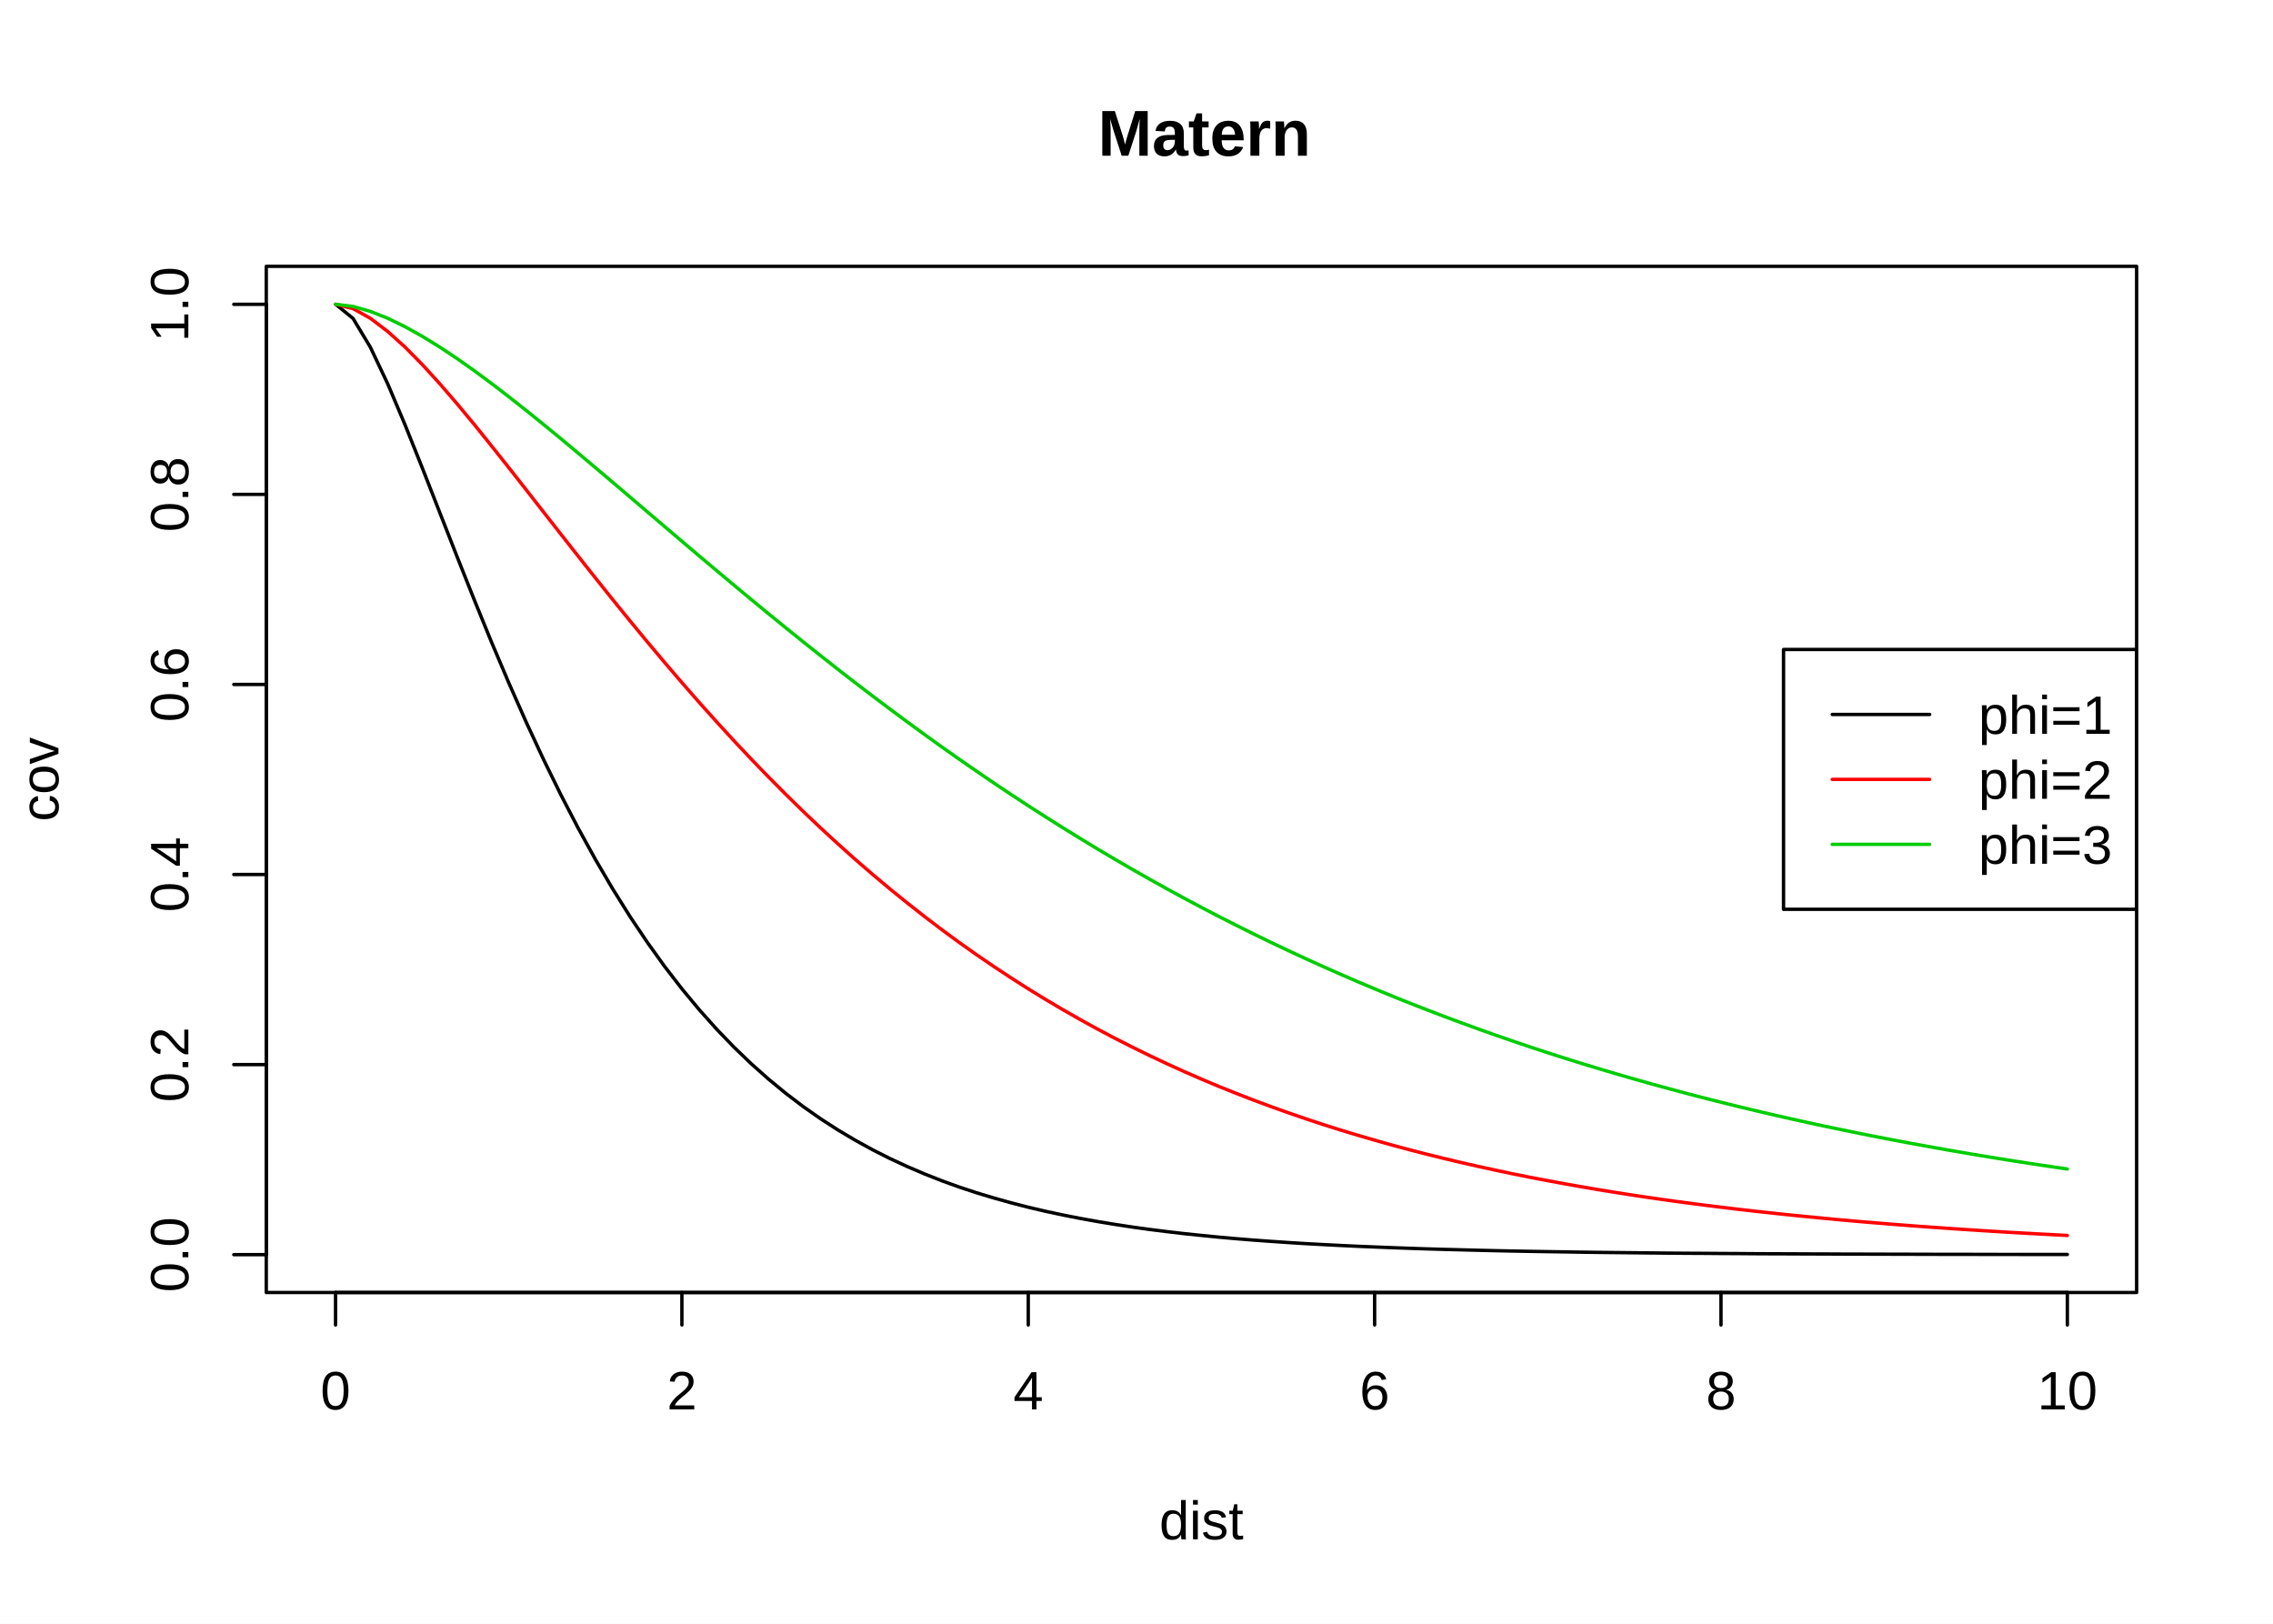
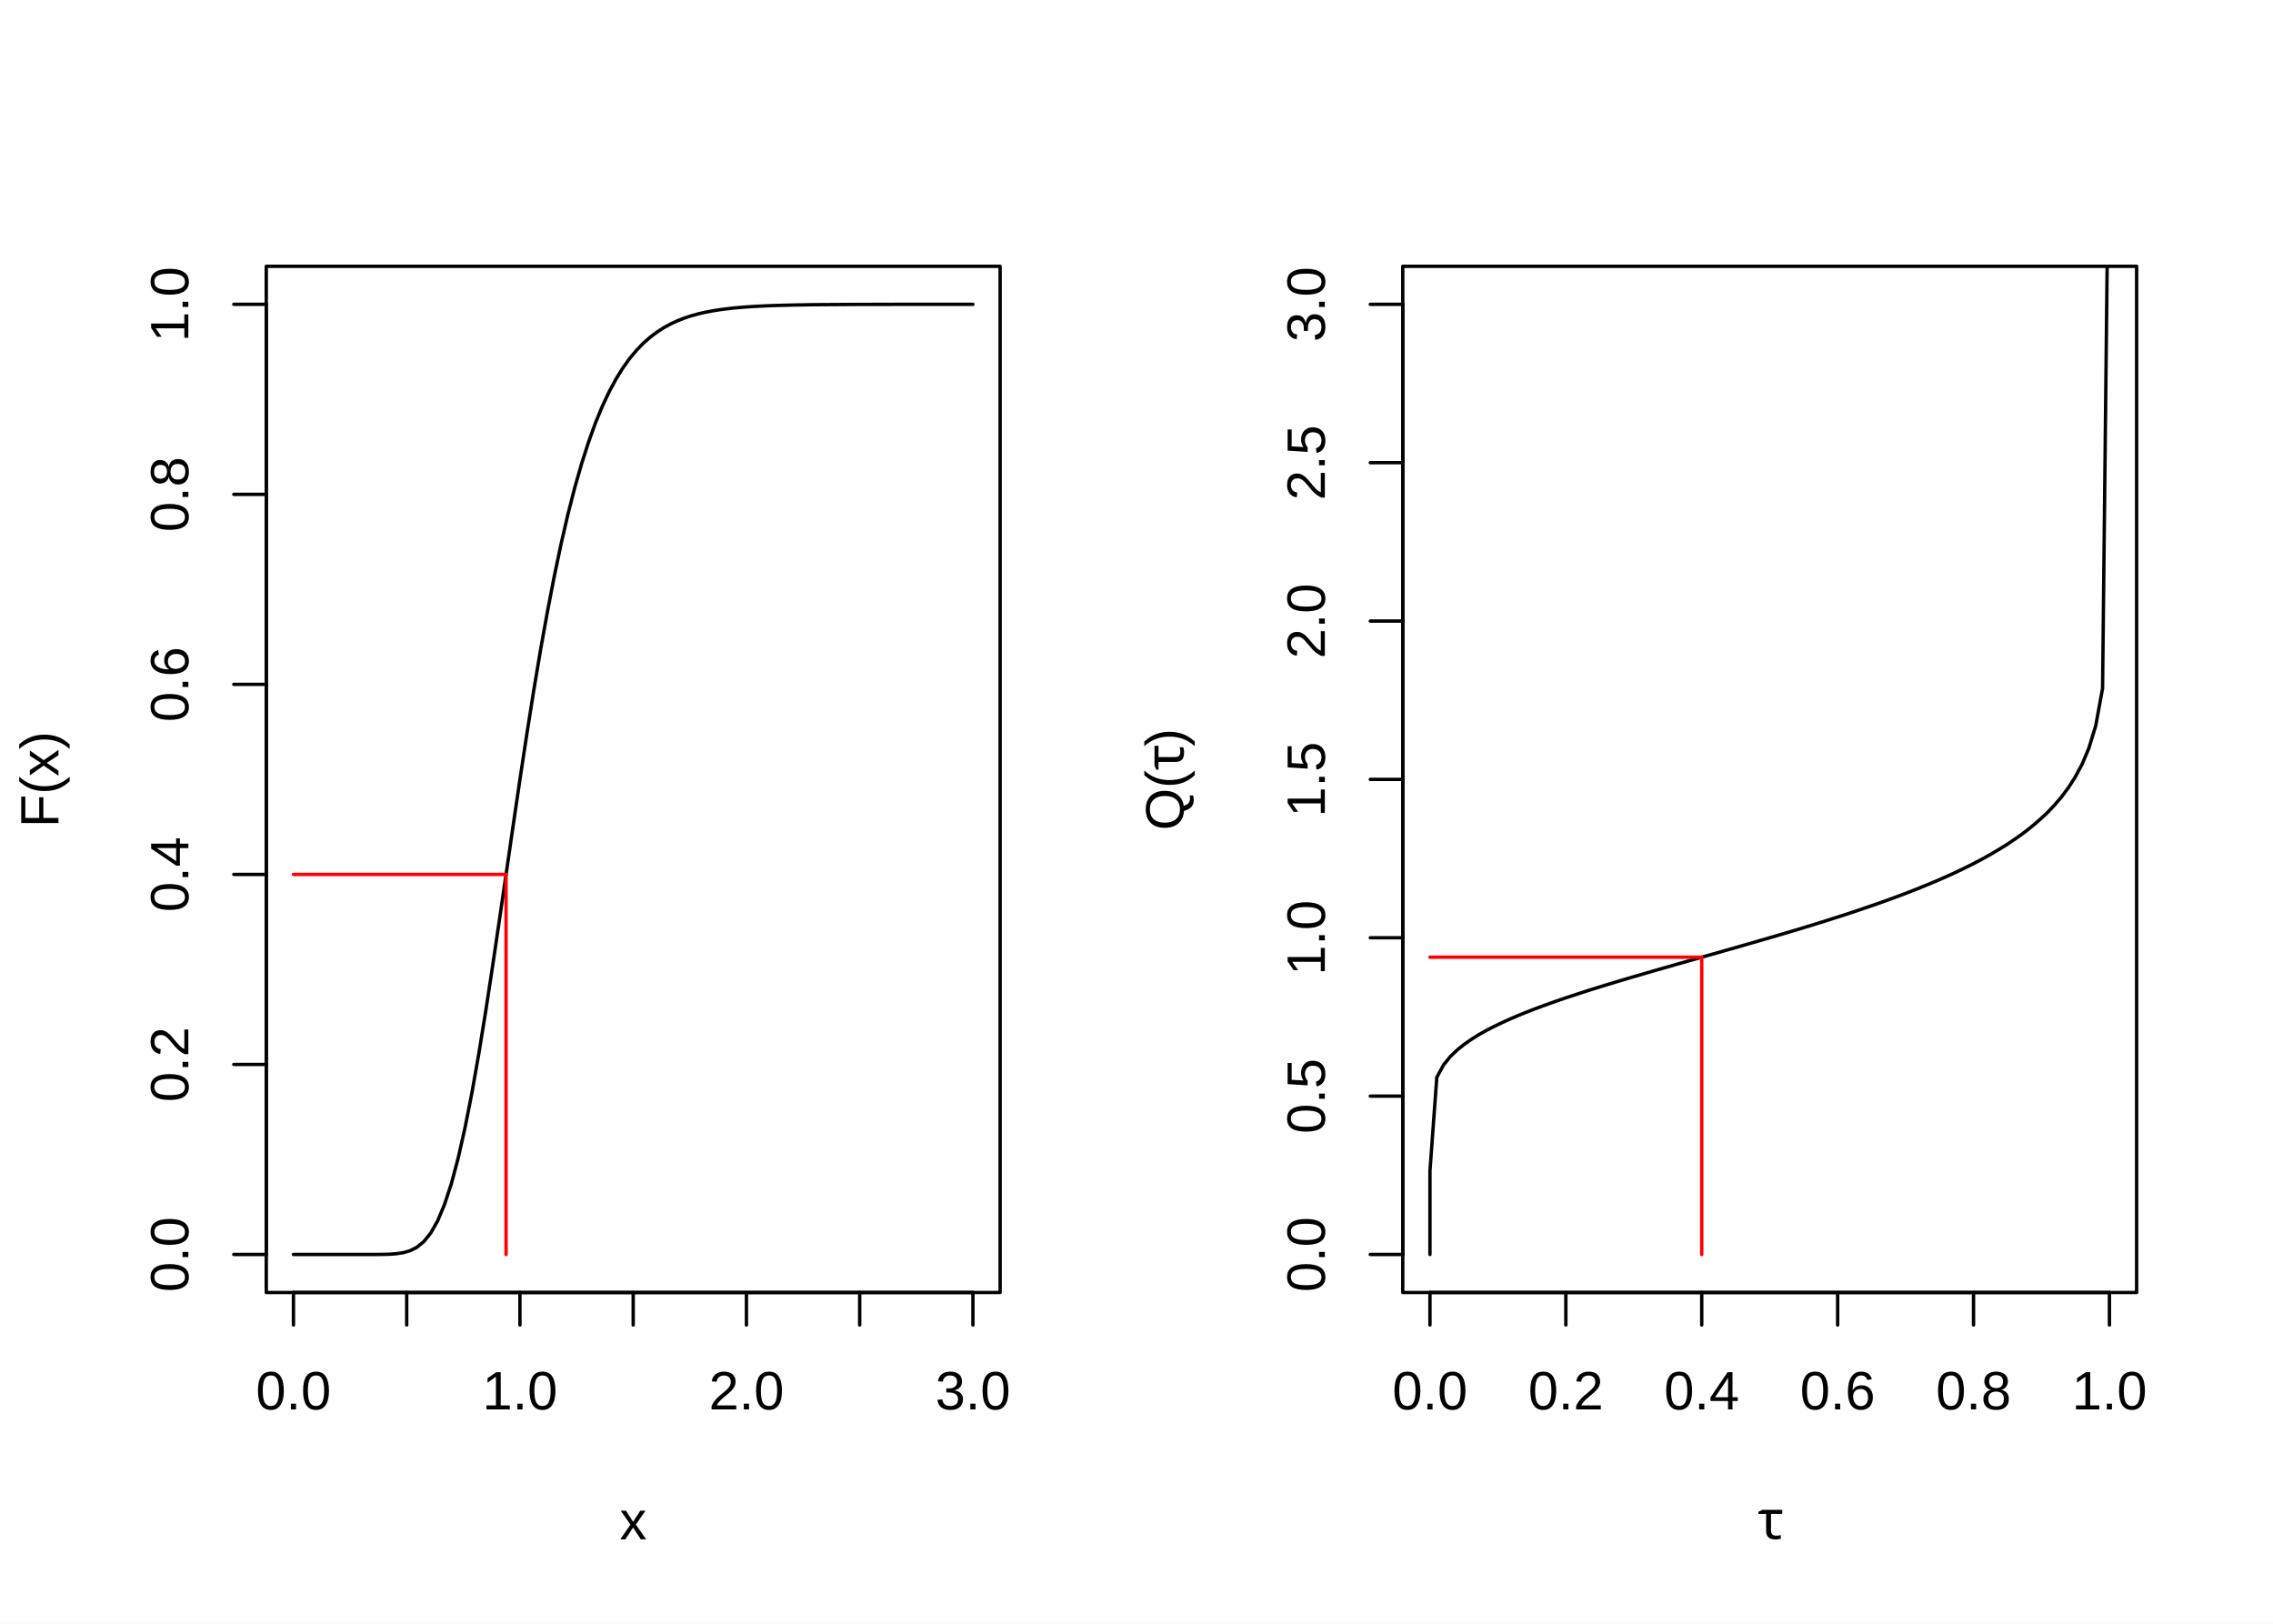
<svg xmlns="http://www.w3.org/2000/svg" viewBox="0 0 504.00 360.00">
  <defs>
    <style type="text/css">
    line, polyline, path, rect, circle {
      fill: none;
      stroke: #000000;
      stroke-linecap: round;
      stroke-linejoin: round;
      stroke-miterlimit: 10.00;
    }
  </style>
  </defs>
  <rect width="100%" height="100%" style="stroke: none; fill: #FFFFFF;" />
  <defs>
-     <clipPath id="cpNTkuMDR8NDczLjc2fDI4Ni41Nnw1OS4wNA==">
-       <rect x="59.04" y="59.04" width="414.72" height="227.52" />
+     <clipPath id="cpNTkuMDR8MjIxLjc2fDI4Ni41Nnw1OS4wNA==">
+       <rect x="59.04" y="59.04" width="162.72" height="227.52" />
    </clipPath>
  </defs>
-   <polyline points="74.44,67.47 78.28,70.60 82.12,76.98 85.96,85.08 89.80,94.16 93.64,103.75 97.48,113.56 101.32,123.35 105.16,132.99 108.99,142.38 112.83,151.43 116.67,160.10 120.51,168.36 124.35,176.19 128.19,183.59 132.03,190.56 135.87,197.10 139.71,203.23 143.55,208.95 147.39,214.30 151.23,219.27 155.07,223.89 158.91,228.19 162.75,232.17 166.59,235.86 170.43,239.27 174.27,242.43 178.11,245.35 181.95,248.04 185.79,250.52 189.63,252.80 193.47,254.91 197.31,256.85 201.15,258.63 204.99,260.27 208.82,261.78 212.66,263.17 216.50,264.44 220.34,265.60 224.18,266.67 228.02,267.66 231.86,268.56 235.70,269.38 239.54,270.14 243.38,270.83 247.22,271.46 251.06,272.05 254.90,272.58 258.74,273.06 262.58,273.51 266.42,273.91 270.26,274.29 274.10,274.63 277.94,274.94 281.78,275.22 285.62,275.48 289.46,275.72 293.30,275.93 297.14,276.13 300.98,276.31 304.82,276.47 308.65,276.62 312.49,276.76 316.33,276.89 320.17,277.00 324.01,277.10 327.85,277.20 331.69,277.29 335.53,277.37 339.37,277.44 343.21,277.50 347.05,277.56 350.89,277.62 354.73,277.67 358.57,277.71 362.41,277.75 366.25,277.79 370.09,277.83 373.93,277.86 377.77,277.88 381.61,277.91 385.45,277.93 389.29,277.96 393.13,277.98 396.97,277.99 400.81,278.01 404.65,278.02 408.48,278.04 412.32,278.05 416.16,278.06 420.00,278.07 423.84,278.08 427.68,278.09 431.52,278.10 435.36,278.10 439.20,278.11 443.04,278.12 446.88,278.12 450.72,278.13 454.56,278.13 458.40,278.13 " style="stroke-width: 0.75;" clip-path="url(#cpNTkuMDR8NDczLjc2fDI4Ni41Nnw1OS4wNA==)" />
+   <polyline points="65.07,278.13 66.59,278.13 68.11,278.13 69.63,278.13 71.15,278.13 72.68,278.13 74.20,278.13 75.72,278.13 77.24,278.13 78.76,278.13 80.29,278.13 81.81,278.13 83.33,278.13 84.85,278.11 86.37,278.07 87.89,277.96 89.42,277.73 90.94,277.29 92.46,276.52 93.98,275.27 95.50,273.38 97.03,270.70 98.55,267.09 100.07,262.47 101.59,256.78 103.11,250.03 104.64,242.29 106.16,233.67 107.68,224.30 109.20,214.38 110.72,204.08 112.25,193.60 113.77,183.12 115.29,172.80 116.81,162.79 118.33,153.20 119.85,144.13 121.38,135.64 122.90,127.77 124.42,120.55 125.94,113.98 127.46,108.05 128.99,102.72 130.51,97.98 132.03,93.78 133.55,90.09 135.07,86.85 136.60,84.02 138.12,81.57 139.64,79.45 141.16,77.63 142.68,76.06 144.20,74.73 145.73,73.58 147.25,72.61 148.77,71.79 150.29,71.09 151.81,70.50 153.34,70.00 154.86,69.58 156.38,69.23 157.90,68.94 159.42,68.69 160.95,68.49 162.47,68.31 163.99,68.17 165.51,68.05 167.03,67.95 168.55,67.87 170.08,67.80 171.60,67.74 173.12,67.70 174.64,67.66 176.16,67.62 177.69,67.60 179.21,67.57 180.73,67.55 182.25,67.54 183.77,67.53 185.30,67.52 186.82,67.51 188.34,67.50 189.86,67.49 191.38,67.49 192.91,67.49 194.43,67.48 195.95,67.48 197.47,67.48 198.99,67.47 200.51,67.47 202.04,67.47 203.56,67.47 205.08,67.47 206.60,67.47 208.12,67.47 209.65,67.47 211.17,67.47 212.69,67.47 214.21,67.47 215.73,67.47 " style="stroke-width: 0.75;" clip-path="url(#cpNTkuMDR8MjIxLjc2fDI4Ni41Nnw1OS4wNA==)" />
  <defs>
    <clipPath id="cpMHw1MDR8MzYwfDA=">
      <rect x="0.00" y="0.00" width="504.00" height="360.00" />
    </clipPath>
  </defs>
-   <line x1="74.40" y1="286.56" x2="458.40" y2="286.56" style="stroke-width: 0.75;" clip-path="url(#cpMHw1MDR8MzYwfDA=)" />
-   <line x1="74.40" y1="286.56" x2="74.40" y2="293.76" style="stroke-width: 0.75;" clip-path="url(#cpMHw1MDR8MzYwfDA=)" />
-   <line x1="151.20" y1="286.56" x2="151.20" y2="293.76" style="stroke-width: 0.75;" clip-path="url(#cpMHw1MDR8MzYwfDA=)" />
-   <line x1="228.00" y1="286.56" x2="228.00" y2="293.76" style="stroke-width: 0.75;" clip-path="url(#cpMHw1MDR8MzYwfDA=)" />
-   <line x1="304.80" y1="286.56" x2="304.80" y2="293.76" style="stroke-width: 0.75;" clip-path="url(#cpMHw1MDR8MzYwfDA=)" />
-   <line x1="381.60" y1="286.56" x2="381.60" y2="293.76" style="stroke-width: 0.75;" clip-path="url(#cpMHw1MDR8MzYwfDA=)" />
-   <line x1="458.40" y1="286.56" x2="458.40" y2="293.76" style="stroke-width: 0.75;" clip-path="url(#cpMHw1MDR8MzYwfDA=)" />
+   <line x1="65.07" y1="286.56" x2="215.73" y2="286.56" style="stroke-width: 0.75;" clip-path="url(#cpMHw1MDR8MzYwfDA=)" />
+   <line x1="65.07" y1="286.56" x2="65.07" y2="293.76" style="stroke-width: 0.75;" clip-path="url(#cpMHw1MDR8MzYwfDA=)" />
+   <line x1="90.18" y1="286.56" x2="90.18" y2="293.76" style="stroke-width: 0.75;" clip-path="url(#cpMHw1MDR8MzYwfDA=)" />
+   <line x1="115.29" y1="286.56" x2="115.29" y2="293.76" style="stroke-width: 0.75;" clip-path="url(#cpMHw1MDR8MzYwfDA=)" />
+   <line x1="140.40" y1="286.56" x2="140.40" y2="293.76" style="stroke-width: 0.75;" clip-path="url(#cpMHw1MDR8MzYwfDA=)" />
+   <line x1="165.51" y1="286.56" x2="165.51" y2="293.76" style="stroke-width: 0.75;" clip-path="url(#cpMHw1MDR8MzYwfDA=)" />
+   <line x1="190.62" y1="286.56" x2="190.62" y2="293.76" style="stroke-width: 0.75;" clip-path="url(#cpMHw1MDR8MzYwfDA=)" />
+   <line x1="215.73" y1="286.56" x2="215.73" y2="293.76" style="stroke-width: 0.75;" clip-path="url(#cpMHw1MDR8MzYwfDA=)" />
  <g clip-path="url(#cpMHw1MDR8MzYwfDA=)">
-     <text x="71.06" y="312.48" style="font-size: 12.00px; font-family: Arial;" textLength="6.67px" lengthAdjust="spacingAndGlyphs">0</text>
+     <text x="56.73" y="312.48" style="font-size: 12.00px; font-family: Arial;" textLength="16.68px" lengthAdjust="spacingAndGlyphs">0.0</text>
  </g>
  <g clip-path="url(#cpMHw1MDR8MzYwfDA=)">
-     <text x="147.86" y="312.48" style="font-size: 12.00px; font-family: Arial;" textLength="6.67px" lengthAdjust="spacingAndGlyphs">2</text>
+     <text x="106.95" y="312.48" style="font-size: 12.00px; font-family: Arial;" textLength="16.68px" lengthAdjust="spacingAndGlyphs">1.0</text>
  </g>
  <g clip-path="url(#cpMHw1MDR8MzYwfDA=)">
-     <text x="224.66" y="312.48" style="font-size: 12.00px; font-family: Arial;" textLength="6.67px" lengthAdjust="spacingAndGlyphs">4</text>
+     <text x="157.17" y="312.48" style="font-size: 12.00px; font-family: Arial;" textLength="16.68px" lengthAdjust="spacingAndGlyphs">2.0</text>
  </g>
  <g clip-path="url(#cpMHw1MDR8MzYwfDA=)">
-     <text x="301.46" y="312.48" style="font-size: 12.00px; font-family: Arial;" textLength="6.67px" lengthAdjust="spacingAndGlyphs">6</text>
+     <text x="207.39" y="312.48" style="font-size: 12.00px; font-family: Arial;" textLength="16.68px" lengthAdjust="spacingAndGlyphs">3.0</text>
+   </g>
+   <line x1="59.04" y1="278.13" x2="59.04" y2="67.47" style="stroke-width: 0.75;" clip-path="url(#cpMHw1MDR8MzYwfDA=)" />
+   <line x1="59.04" y1="278.13" x2="51.84" y2="278.13" style="stroke-width: 0.75;" clip-path="url(#cpMHw1MDR8MzYwfDA=)" />
+   <line x1="59.04" y1="236.00" x2="51.84" y2="236.00" style="stroke-width: 0.75;" clip-path="url(#cpMHw1MDR8MzYwfDA=)" />
+   <line x1="59.04" y1="193.87" x2="51.84" y2="193.87" style="stroke-width: 0.75;" clip-path="url(#cpMHw1MDR8MzYwfDA=)" />
+   <line x1="59.04" y1="151.73" x2="51.84" y2="151.73" style="stroke-width: 0.75;" clip-path="url(#cpMHw1MDR8MzYwfDA=)" />
+   <line x1="59.04" y1="109.60" x2="51.84" y2="109.60" style="stroke-width: 0.75;" clip-path="url(#cpMHw1MDR8MzYwfDA=)" />
+   <line x1="59.04" y1="67.47" x2="51.84" y2="67.47" style="stroke-width: 0.75;" clip-path="url(#cpMHw1MDR8MzYwfDA=)" />
+   <g clip-path="url(#cpMHw1MDR8MzYwfDA=)">
+     <text transform="translate(41.76,286.47) rotate(-90)" style="font-size: 12.00px; font-family: Arial;" textLength="16.68px" lengthAdjust="spacingAndGlyphs">0.0</text>
  </g>
  <g clip-path="url(#cpMHw1MDR8MzYwfDA=)">
-     <text x="378.26" y="312.48" style="font-size: 12.00px; font-family: Arial;" textLength="6.67px" lengthAdjust="spacingAndGlyphs">8</text>
+     <text transform="translate(41.76,244.34) rotate(-90)" style="font-size: 12.00px; font-family: Arial;" textLength="16.68px" lengthAdjust="spacingAndGlyphs">0.2</text>
  </g>
  <g clip-path="url(#cpMHw1MDR8MzYwfDA=)">
-     <text x="451.73" y="312.48" style="font-size: 12.00px; font-family: Arial;" textLength="13.35px" lengthAdjust="spacingAndGlyphs">10</text>
-   </g>
-   <line x1="59.04" y1="278.17" x2="59.04" y2="67.47" style="stroke-width: 0.75;" clip-path="url(#cpMHw1MDR8MzYwfDA=)" />
-   <line x1="59.04" y1="278.17" x2="51.84" y2="278.17" style="stroke-width: 0.75;" clip-path="url(#cpMHw1MDR8MzYwfDA=)" />
-   <line x1="59.04" y1="236.03" x2="51.84" y2="236.03" style="stroke-width: 0.75;" clip-path="url(#cpMHw1MDR8MzYwfDA=)" />
-   <line x1="59.04" y1="193.89" x2="51.84" y2="193.89" style="stroke-width: 0.75;" clip-path="url(#cpMHw1MDR8MzYwfDA=)" />
-   <line x1="59.04" y1="151.75" x2="51.84" y2="151.75" style="stroke-width: 0.75;" clip-path="url(#cpMHw1MDR8MzYwfDA=)" />
-   <line x1="59.04" y1="109.61" x2="51.84" y2="109.61" style="stroke-width: 0.75;" clip-path="url(#cpMHw1MDR8MzYwfDA=)" />
-   <line x1="59.04" y1="67.47" x2="51.84" y2="67.47" style="stroke-width: 0.75;" clip-path="url(#cpMHw1MDR8MzYwfDA=)" />
-   <g clip-path="url(#cpMHw1MDR8MzYwfDA=)">
-     <text transform="translate(41.76,286.51) rotate(-90)" style="font-size: 12.00px; font-family: Arial;" textLength="16.68px" lengthAdjust="spacingAndGlyphs">0.0</text>
+     <text transform="translate(41.76,202.21) rotate(-90)" style="font-size: 12.00px; font-family: Arial;" textLength="16.68px" lengthAdjust="spacingAndGlyphs">0.4</text>
  </g>
  <g clip-path="url(#cpMHw1MDR8MzYwfDA=)">
-     <text transform="translate(41.76,244.37) rotate(-90)" style="font-size: 12.00px; font-family: Arial;" textLength="16.68px" lengthAdjust="spacingAndGlyphs">0.2</text>
+     <text transform="translate(41.76,160.07) rotate(-90)" style="font-size: 12.00px; font-family: Arial;" textLength="16.68px" lengthAdjust="spacingAndGlyphs">0.6</text>
  </g>
  <g clip-path="url(#cpMHw1MDR8MzYwfDA=)">
-     <text transform="translate(41.76,202.23) rotate(-90)" style="font-size: 12.00px; font-family: Arial;" textLength="16.68px" lengthAdjust="spacingAndGlyphs">0.4</text>
-   </g>
-   <g clip-path="url(#cpMHw1MDR8MzYwfDA=)">
-     <text transform="translate(41.76,160.09) rotate(-90)" style="font-size: 12.00px; font-family: Arial;" textLength="16.68px" lengthAdjust="spacingAndGlyphs">0.6</text>
-   </g>
-   <g clip-path="url(#cpMHw1MDR8MzYwfDA=)">
-     <text transform="translate(41.76,117.95) rotate(-90)" style="font-size: 12.00px; font-family: Arial;" textLength="16.68px" lengthAdjust="spacingAndGlyphs">0.8</text>
+     <text transform="translate(41.76,117.94) rotate(-90)" style="font-size: 12.00px; font-family: Arial;" textLength="16.68px" lengthAdjust="spacingAndGlyphs">0.8</text>
  </g>
  <g clip-path="url(#cpMHw1MDR8MzYwfDA=)">
    <text transform="translate(41.76,75.81) rotate(-90)" style="font-size: 12.00px; font-family: Arial;" textLength="16.68px" lengthAdjust="spacingAndGlyphs">1.0</text>
  </g>
-   <polyline points="59.04,286.56 473.76,286.56 473.76,59.04 59.04,59.04 59.04,286.56 " style="stroke-width: 0.75;" clip-path="url(#cpMHw1MDR8MzYwfDA=)" />
+   <polyline points="59.04,286.56 221.76,286.56 221.76,59.04 59.04,59.04 59.04,286.56 " style="stroke-width: 0.75;" clip-path="url(#cpMHw1MDR8MzYwfDA=)" />
+   <defs>
+     <clipPath id="cpMHwyNTJ8MzYwfDA=">
+       <rect x="0.00" y="0.00" width="252.00" height="360.00" />
+     </clipPath>
+   </defs>
+   <g clip-path="url(#cpMHwyNTJ8MzYwfDA=)">
+     <text x="137.40" y="341.28" style="font-size: 12.00px; font-family: Arial;" textLength="6.00px" lengthAdjust="spacingAndGlyphs">x</text>
+   </g>
+   <g clip-path="url(#cpMHwyNTJ8MzYwfDA=)">
+     <text transform="translate(12.96,183.46) rotate(-90)" style="font-size: 12.00px; font-family: Arial;" textLength="21.32px" lengthAdjust="spacingAndGlyphs">F(x)</text>
+   </g>
+   <defs>
+     <clipPath id="cpNTkuMDR8MjIxLjc2fDI4Ni41Nnw1OS4wNA==">
+       <rect x="59.04" y="59.04" width="162.72" height="227.52" />
+     </clipPath>
+   </defs>
+   <line x1="112.21" y1="278.13" x2="112.21" y2="193.87" style="stroke-width: 0.75; stroke: #FF0000;" clip-path="url(#cpNTkuMDR8MjIxLjc2fDI4Ni41Nnw1OS4wNA==)" />
+   <line x1="65.07" y1="193.87" x2="112.21" y2="193.87" style="stroke-width: 0.75; stroke: #FF0000;" clip-path="url(#cpNTkuMDR8MjIxLjc2fDI4Ni41Nnw1OS4wNA==)" />
+   <defs>
+     <clipPath id="cpMzExLjA0fDQ3My43NnwyODYuNTZ8NTkuMDQ=">
+       <rect x="311.04" y="59.04" width="162.72" height="227.52" />
+     </clipPath>
+   </defs>
+   <polyline points="317.07,278.13 317.07,259.59 318.59,238.84 320.11,236.07 321.63,234.20 323.15,232.75 324.68,231.53 326.20,230.47 327.72,229.51 329.24,228.64 330.76,227.84 332.29,227.09 333.81,226.38 335.33,225.71 336.85,225.06 338.37,224.45 339.89,223.85 341.42,223.28 342.94,222.72 344.46,222.18 345.98,221.65 347.50,221.13 349.03,220.63 350.55,220.13 352.07,219.64 353.59,219.16 355.11,218.69 356.64,218.22 358.16,217.76 359.68,217.31 361.20,216.85 362.72,216.41 364.25,215.96 365.77,215.52 367.29,215.08 368.81,214.64 370.33,214.21 371.85,213.77 373.38,213.34 374.90,212.91 376.42,212.48 377.94,212.05 379.46,211.62 380.99,211.19 382.51,210.75 384.03,210.32 385.55,209.89 387.07,209.45 388.60,209.01 390.12,208.57 391.64,208.13 393.16,207.69 394.68,207.24 396.20,206.79 397.73,206.34 399.25,205.88 400.77,205.42 402.29,204.95 403.81,204.48 405.34,204.00 406.86,203.51 408.38,203.03 409.90,202.53 411.42,202.03 412.95,201.51 414.47,200.99 415.99,200.47 417.51,199.93 419.03,199.38 420.55,198.82 422.08,198.25 423.60,197.66 425.12,197.07 426.64,196.45 428.16,195.82 429.69,195.18 431.21,194.51 432.73,193.83 434.25,193.12 435.77,192.38 437.30,191.62 438.82,190.83 440.34,190.01 441.86,189.14 443.38,188.24 444.91,187.29 446.43,186.28 447.95,185.22 449.47,184.08 450.99,182.85 452.51,181.53 454.04,180.09 455.56,178.49 457.08,176.71 458.60,174.68 460.12,172.32 461.65,169.48 463.17,165.88 464.69,160.91 466.21,152.63 467.73,12.17 " style="stroke-width: 0.75;" clip-path="url(#cpMzExLjA0fDQ3My43NnwyODYuNTZ8NTkuMDQ=)" />
+   <defs>
+     <clipPath id="cpMHw1MDR8MzYwfDA=">
+       <rect x="0.00" y="0.00" width="504.00" height="360.00" />
+     </clipPath>
+   </defs>
+   <line x1="317.07" y1="286.56" x2="467.73" y2="286.56" style="stroke-width: 0.75;" clip-path="url(#cpMHw1MDR8MzYwfDA=)" />
+   <line x1="317.07" y1="286.56" x2="317.07" y2="293.76" style="stroke-width: 0.75;" clip-path="url(#cpMHw1MDR8MzYwfDA=)" />
+   <line x1="347.20" y1="286.56" x2="347.20" y2="293.76" style="stroke-width: 0.75;" clip-path="url(#cpMHw1MDR8MzYwfDA=)" />
+   <line x1="377.33" y1="286.56" x2="377.33" y2="293.76" style="stroke-width: 0.75;" clip-path="url(#cpMHw1MDR8MzYwfDA=)" />
+   <line x1="407.47" y1="286.56" x2="407.47" y2="293.76" style="stroke-width: 0.75;" clip-path="url(#cpMHw1MDR8MzYwfDA=)" />
+   <line x1="437.60" y1="286.56" x2="437.60" y2="293.76" style="stroke-width: 0.75;" clip-path="url(#cpMHw1MDR8MzYwfDA=)" />
+   <line x1="467.73" y1="286.56" x2="467.73" y2="293.76" style="stroke-width: 0.75;" clip-path="url(#cpMHw1MDR8MzYwfDA=)" />
  <g clip-path="url(#cpMHw1MDR8MzYwfDA=)">
-     <text x="243.45" y="34.53" style="font-size: 14.40px; font-weight: bold; font-family: Arial;" textLength="45.90px" lengthAdjust="spacingAndGlyphs">Matern</text>
+     <text x="308.73" y="312.48" style="font-size: 12.00px; font-family: Arial;" textLength="16.68px" lengthAdjust="spacingAndGlyphs">0.0</text>
  </g>
  <g clip-path="url(#cpMHw1MDR8MzYwfDA=)">
-     <text x="257.06" y="341.28" style="font-size: 12.00px; font-family: Arial;" textLength="18.67px" lengthAdjust="spacingAndGlyphs">dist</text>
+     <text x="338.86" y="312.48" style="font-size: 12.00px; font-family: Arial;" textLength="16.68px" lengthAdjust="spacingAndGlyphs">0.2</text>
  </g>
  <g clip-path="url(#cpMHw1MDR8MzYwfDA=)">
-     <text transform="translate(12.96,182.14) rotate(-90)" style="font-size: 12.00px; font-family: Arial;" textLength="18.67px" lengthAdjust="spacingAndGlyphs">cov</text>
+     <text x="368.99" y="312.48" style="font-size: 12.00px; font-family: Arial;" textLength="16.68px" lengthAdjust="spacingAndGlyphs">0.4</text>
+   </g>
+   <g clip-path="url(#cpMHw1MDR8MzYwfDA=)">
+     <text x="399.13" y="312.48" style="font-size: 12.00px; font-family: Arial;" textLength="16.68px" lengthAdjust="spacingAndGlyphs">0.6</text>
+   </g>
+   <g clip-path="url(#cpMHw1MDR8MzYwfDA=)">
+     <text x="429.26" y="312.48" style="font-size: 12.00px; font-family: Arial;" textLength="16.68px" lengthAdjust="spacingAndGlyphs">0.8</text>
+   </g>
+   <g clip-path="url(#cpMHw1MDR8MzYwfDA=)">
+     <text x="459.39" y="312.48" style="font-size: 12.00px; font-family: Arial;" textLength="16.68px" lengthAdjust="spacingAndGlyphs">1.0</text>
+   </g>
+   <line x1="311.04" y1="278.13" x2="311.04" y2="67.47" style="stroke-width: 0.75;" clip-path="url(#cpMHw1MDR8MzYwfDA=)" />
+   <line x1="311.04" y1="278.13" x2="303.84" y2="278.13" style="stroke-width: 0.75;" clip-path="url(#cpMHw1MDR8MzYwfDA=)" />
+   <line x1="311.04" y1="243.02" x2="303.84" y2="243.02" style="stroke-width: 0.75;" clip-path="url(#cpMHw1MDR8MzYwfDA=)" />
+   <line x1="311.04" y1="207.91" x2="303.84" y2="207.91" style="stroke-width: 0.75;" clip-path="url(#cpMHw1MDR8MzYwfDA=)" />
+   <line x1="311.04" y1="172.80" x2="303.84" y2="172.80" style="stroke-width: 0.75;" clip-path="url(#cpMHw1MDR8MzYwfDA=)" />
+   <line x1="311.04" y1="137.69" x2="303.84" y2="137.69" style="stroke-width: 0.75;" clip-path="url(#cpMHw1MDR8MzYwfDA=)" />
+   <line x1="311.04" y1="102.58" x2="303.84" y2="102.58" style="stroke-width: 0.75;" clip-path="url(#cpMHw1MDR8MzYwfDA=)" />
+   <line x1="311.04" y1="67.47" x2="303.84" y2="67.47" style="stroke-width: 0.75;" clip-path="url(#cpMHw1MDR8MzYwfDA=)" />
+   <g clip-path="url(#cpMHw1MDR8MzYwfDA=)">
+     <text transform="translate(293.76,286.47) rotate(-90)" style="font-size: 12.00px; font-family: Arial;" textLength="16.68px" lengthAdjust="spacingAndGlyphs">0.0</text>
+   </g>
+   <g clip-path="url(#cpMHw1MDR8MzYwfDA=)">
+     <text transform="translate(293.76,251.36) rotate(-90)" style="font-size: 12.00px; font-family: Arial;" textLength="16.68px" lengthAdjust="spacingAndGlyphs">0.5</text>
+   </g>
+   <g clip-path="url(#cpMHw1MDR8MzYwfDA=)">
+     <text transform="translate(293.76,216.25) rotate(-90)" style="font-size: 12.00px; font-family: Arial;" textLength="16.68px" lengthAdjust="spacingAndGlyphs">1.0</text>
+   </g>
+   <g clip-path="url(#cpMHw1MDR8MzYwfDA=)">
+     <text transform="translate(293.76,181.14) rotate(-90)" style="font-size: 12.00px; font-family: Arial;" textLength="16.68px" lengthAdjust="spacingAndGlyphs">1.5</text>
+   </g>
+   <g clip-path="url(#cpMHw1MDR8MzYwfDA=)">
+     <text transform="translate(293.76,146.03) rotate(-90)" style="font-size: 12.00px; font-family: Arial;" textLength="16.68px" lengthAdjust="spacingAndGlyphs">2.0</text>
+   </g>
+   <g clip-path="url(#cpMHw1MDR8MzYwfDA=)">
+     <text transform="translate(293.76,110.92) rotate(-90)" style="font-size: 12.00px; font-family: Arial;" textLength="16.68px" lengthAdjust="spacingAndGlyphs">2.5</text>
+   </g>
+   <g clip-path="url(#cpMHw1MDR8MzYwfDA=)">
+     <text transform="translate(293.76,75.81) rotate(-90)" style="font-size: 12.00px; font-family: Arial;" textLength="16.68px" lengthAdjust="spacingAndGlyphs">3.0</text>
+   </g>
+   <polyline points="311.04,286.56 473.76,286.56 473.76,59.04 311.04,59.04 311.04,286.56 " style="stroke-width: 0.75;" clip-path="url(#cpMHw1MDR8MzYwfDA=)" />
+   <defs>
+     <clipPath id="cpMjUyfDUwNHwzNjB8MA==">
+       <rect x="252.00" y="0.00" width="252.00" height="360.00" />
+     </clipPath>
+   </defs>
+   <g clip-path="url(#cpMjUyfDUwNHwzNjB8MA==)">
+     <text x="389.77" y="341.19" style="font-size: 12.00px; font-family: Symbol;" textLength="5.27px" lengthAdjust="spacingAndGlyphs">τ</text>
+   </g>
+   <g clip-path="url(#cpMjUyfDUwNHwzNjB8MA==)">
+     <text transform="translate(262.43,184.10) rotate(-90)" style="font-size: 12.00px; font-family: Arial;" textLength="13.33px" lengthAdjust="spacingAndGlyphs">Q(</text>
+   </g>
+   <g clip-path="url(#cpMjUyfDUwNHwzNjB8MA==)">
+     <text transform="translate(262.43,170.77) rotate(-90)" style="font-size: 12.00px; font-family: Symbol;" textLength="5.27px" lengthAdjust="spacingAndGlyphs">τ</text>
+   </g>
+   <g clip-path="url(#cpMjUyfDUwNHwzNjB8MA==)">
+     <text transform="translate(262.43,165.50) rotate(-90)" style="font-size: 12.00px; font-family: Arial;" textLength="4.00px" lengthAdjust="spacingAndGlyphs">)</text>
  </g>
  <defs>
-     <clipPath id="cpNTkuMDR8NDczLjc2fDI4Ni41Nnw1OS4wNA==">
-       <rect x="59.04" y="59.04" width="414.72" height="227.52" />
+     <clipPath id="cpMzExLjA0fDQ3My43NnwyODYuNTZ8NTkuMDQ=">
+       <rect x="311.04" y="59.04" width="162.72" height="227.52" />
    </clipPath>
  </defs>
-   <polyline points="74.44,67.47 78.28,68.43 82.12,70.57 85.96,73.48 89.80,76.94 93.64,80.83 97.48,85.04 101.32,89.49 105.16,94.11 108.99,98.87 112.83,103.70 116.67,108.59 120.51,113.51 124.35,118.42 128.19,123.30 132.03,128.15 135.87,132.95 139.71,137.68 143.55,142.33 147.39,146.90 151.23,151.38 155.07,155.77 158.91,160.05 162.75,164.24 166.59,168.32 170.43,172.29 174.27,176.15 178.11,179.91 181.95,183.56 185.79,187.09 189.63,190.53 193.47,193.85 197.31,197.07 201.15,200.18 204.99,203.20 208.82,206.11 212.66,208.93 216.50,211.65 220.34,214.27 224.18,216.80 228.02,219.25 231.86,221.60 235.70,223.87 239.54,226.06 243.38,228.17 247.22,230.20 251.06,232.15 254.90,234.03 258.74,235.84 262.58,237.58 266.42,239.26 270.26,240.87 274.10,242.41 277.94,243.90 281.78,245.33 285.62,246.70 289.46,248.02 293.30,249.29 297.14,250.51 300.98,251.67 304.82,252.79 308.65,253.87 312.49,254.90 316.33,255.89 320.17,256.84 324.01,257.75 327.85,258.62 331.69,259.46 335.53,260.27 339.37,261.04 343.21,261.77 347.05,262.48 350.89,263.16 354.73,263.81 358.57,264.43 362.41,265.03 366.25,265.60 370.09,266.15 373.93,266.67 377.77,267.17 381.61,267.65 385.45,268.11 389.29,268.55 393.13,268.97 396.97,269.38 400.81,269.76 404.65,270.13 408.48,270.49 412.32,270.83 416.16,271.15 420.00,271.46 423.84,271.76 427.68,272.04 431.52,272.31 435.36,272.57 439.20,272.82 443.04,273.06 446.88,273.29 450.72,273.50 454.56,273.71 458.40,273.91 " style="stroke-width: 0.75; stroke: #FF0000;" clip-path="url(#cpNTkuMDR8NDczLjc2fDI4Ni41Nnw1OS4wNA==)" />
-   <polyline points="74.44,67.47 78.28,67.94 82.12,69.04 85.96,70.56 89.80,72.43 93.64,74.57 97.48,76.93 101.32,79.48 105.16,82.19 108.99,85.02 112.83,87.97 116.67,91.00 120.51,94.10 124.35,97.25 128.19,100.46 132.03,103.69 135.87,106.94 139.71,110.21 143.55,113.49 147.39,116.76 151.23,120.03 155.07,123.29 158.91,126.52 162.75,129.74 166.59,132.93 170.43,136.09 174.27,139.22 178.11,142.31 181.95,145.37 185.79,148.39 189.63,151.37 193.47,154.30 197.31,157.19 201.15,160.04 204.99,162.84 208.82,165.60 212.66,168.30 216.50,170.96 220.34,173.58 224.18,176.14 228.02,178.66 231.86,181.12 235.70,183.54 239.54,185.91 243.38,188.24 247.22,190.51 251.06,192.74 254.90,194.92 258.74,197.06 262.58,199.15 266.42,201.19 270.26,203.19 274.10,205.14 277.94,207.05 281.78,208.92 285.62,210.74 289.46,212.52 293.30,214.26 297.14,215.96 300.98,217.62 304.82,219.24 308.65,220.82 312.49,222.36 316.33,223.86 320.17,225.33 324.01,226.76 327.85,228.16 331.69,229.52 335.53,230.85 339.37,232.15 343.21,233.41 347.05,234.64 350.89,235.84 354.73,237.00 358.57,238.14 362.41,239.25 366.25,240.33 370.09,241.38 373.93,242.41 377.77,243.41 381.61,244.38 385.45,245.33 389.29,246.25 393.13,247.15 396.97,248.02 400.81,248.87 404.65,249.70 408.48,250.50 412.32,251.29 416.16,252.05 420.00,252.79 423.84,253.51 427.68,254.21 431.52,254.90 435.36,255.56 439.20,256.21 443.04,256.84 446.88,257.45 450.72,258.04 454.56,258.62 458.40,259.18 " style="stroke-width: 0.75; stroke: #00CD00;" clip-path="url(#cpNTkuMDR8NDczLjc2fDI4Ni41Nnw1OS4wNA==)" />
-   <rect x="395.47" y="144.00" width="78.29" height="57.60" style="stroke-width: 0.75;" clip-path="url(#cpNTkuMDR8NDczLjc2fDI4Ni41Nnw1OS4wNA==)" />
-   <line x1="406.27" y1="158.40" x2="427.87" y2="158.40" style="stroke-width: 0.75;" clip-path="url(#cpNTkuMDR8NDczLjc2fDI4Ni41Nnw1OS4wNA==)" />
-   <line x1="406.27" y1="172.80" x2="427.87" y2="172.80" style="stroke-width: 0.75; stroke: #FF0000;" clip-path="url(#cpNTkuMDR8NDczLjc2fDI4Ni41Nnw1OS4wNA==)" />
-   <line x1="406.27" y1="187.20" x2="427.87" y2="187.20" style="stroke-width: 0.75; stroke: #00CD00;" clip-path="url(#cpNTkuMDR8NDczLjc2fDI4Ni41Nnw1OS4wNA==)" />
-   <g clip-path="url(#cpNTkuMDR8NDczLjc2fDI4Ni41Nnw1OS4wNA==)">
-     <text x="438.67" y="162.70" style="font-size: 12.00px; font-family: Arial;" textLength="29.70px" lengthAdjust="spacingAndGlyphs">phi=1</text>
-   </g>
-   <g clip-path="url(#cpNTkuMDR8NDczLjc2fDI4Ni41Nnw1OS4wNA==)">
-     <text x="438.67" y="177.10" style="font-size: 12.00px; font-family: Arial;" textLength="29.70px" lengthAdjust="spacingAndGlyphs">phi=2</text>
-   </g>
-   <g clip-path="url(#cpNTkuMDR8NDczLjc2fDI4Ni41Nnw1OS4wNA==)">
-     <text x="438.67" y="191.50" style="font-size: 12.00px; font-family: Arial;" textLength="29.70px" lengthAdjust="spacingAndGlyphs">phi=3</text>
-   </g>
+   <line x1="377.33" y1="278.13" x2="377.33" y2="212.22" style="stroke-width: 0.75; stroke: #FF0000;" clip-path="url(#cpMzExLjA0fDQ3My43NnwyODYuNTZ8NTkuMDQ=)" />
+   <line x1="317.07" y1="212.22" x2="377.33" y2="212.22" style="stroke-width: 0.75; stroke: #FF0000;" clip-path="url(#cpMzExLjA0fDQ3My43NnwyODYuNTZ8NTkuMDQ=)" />
</svg>
